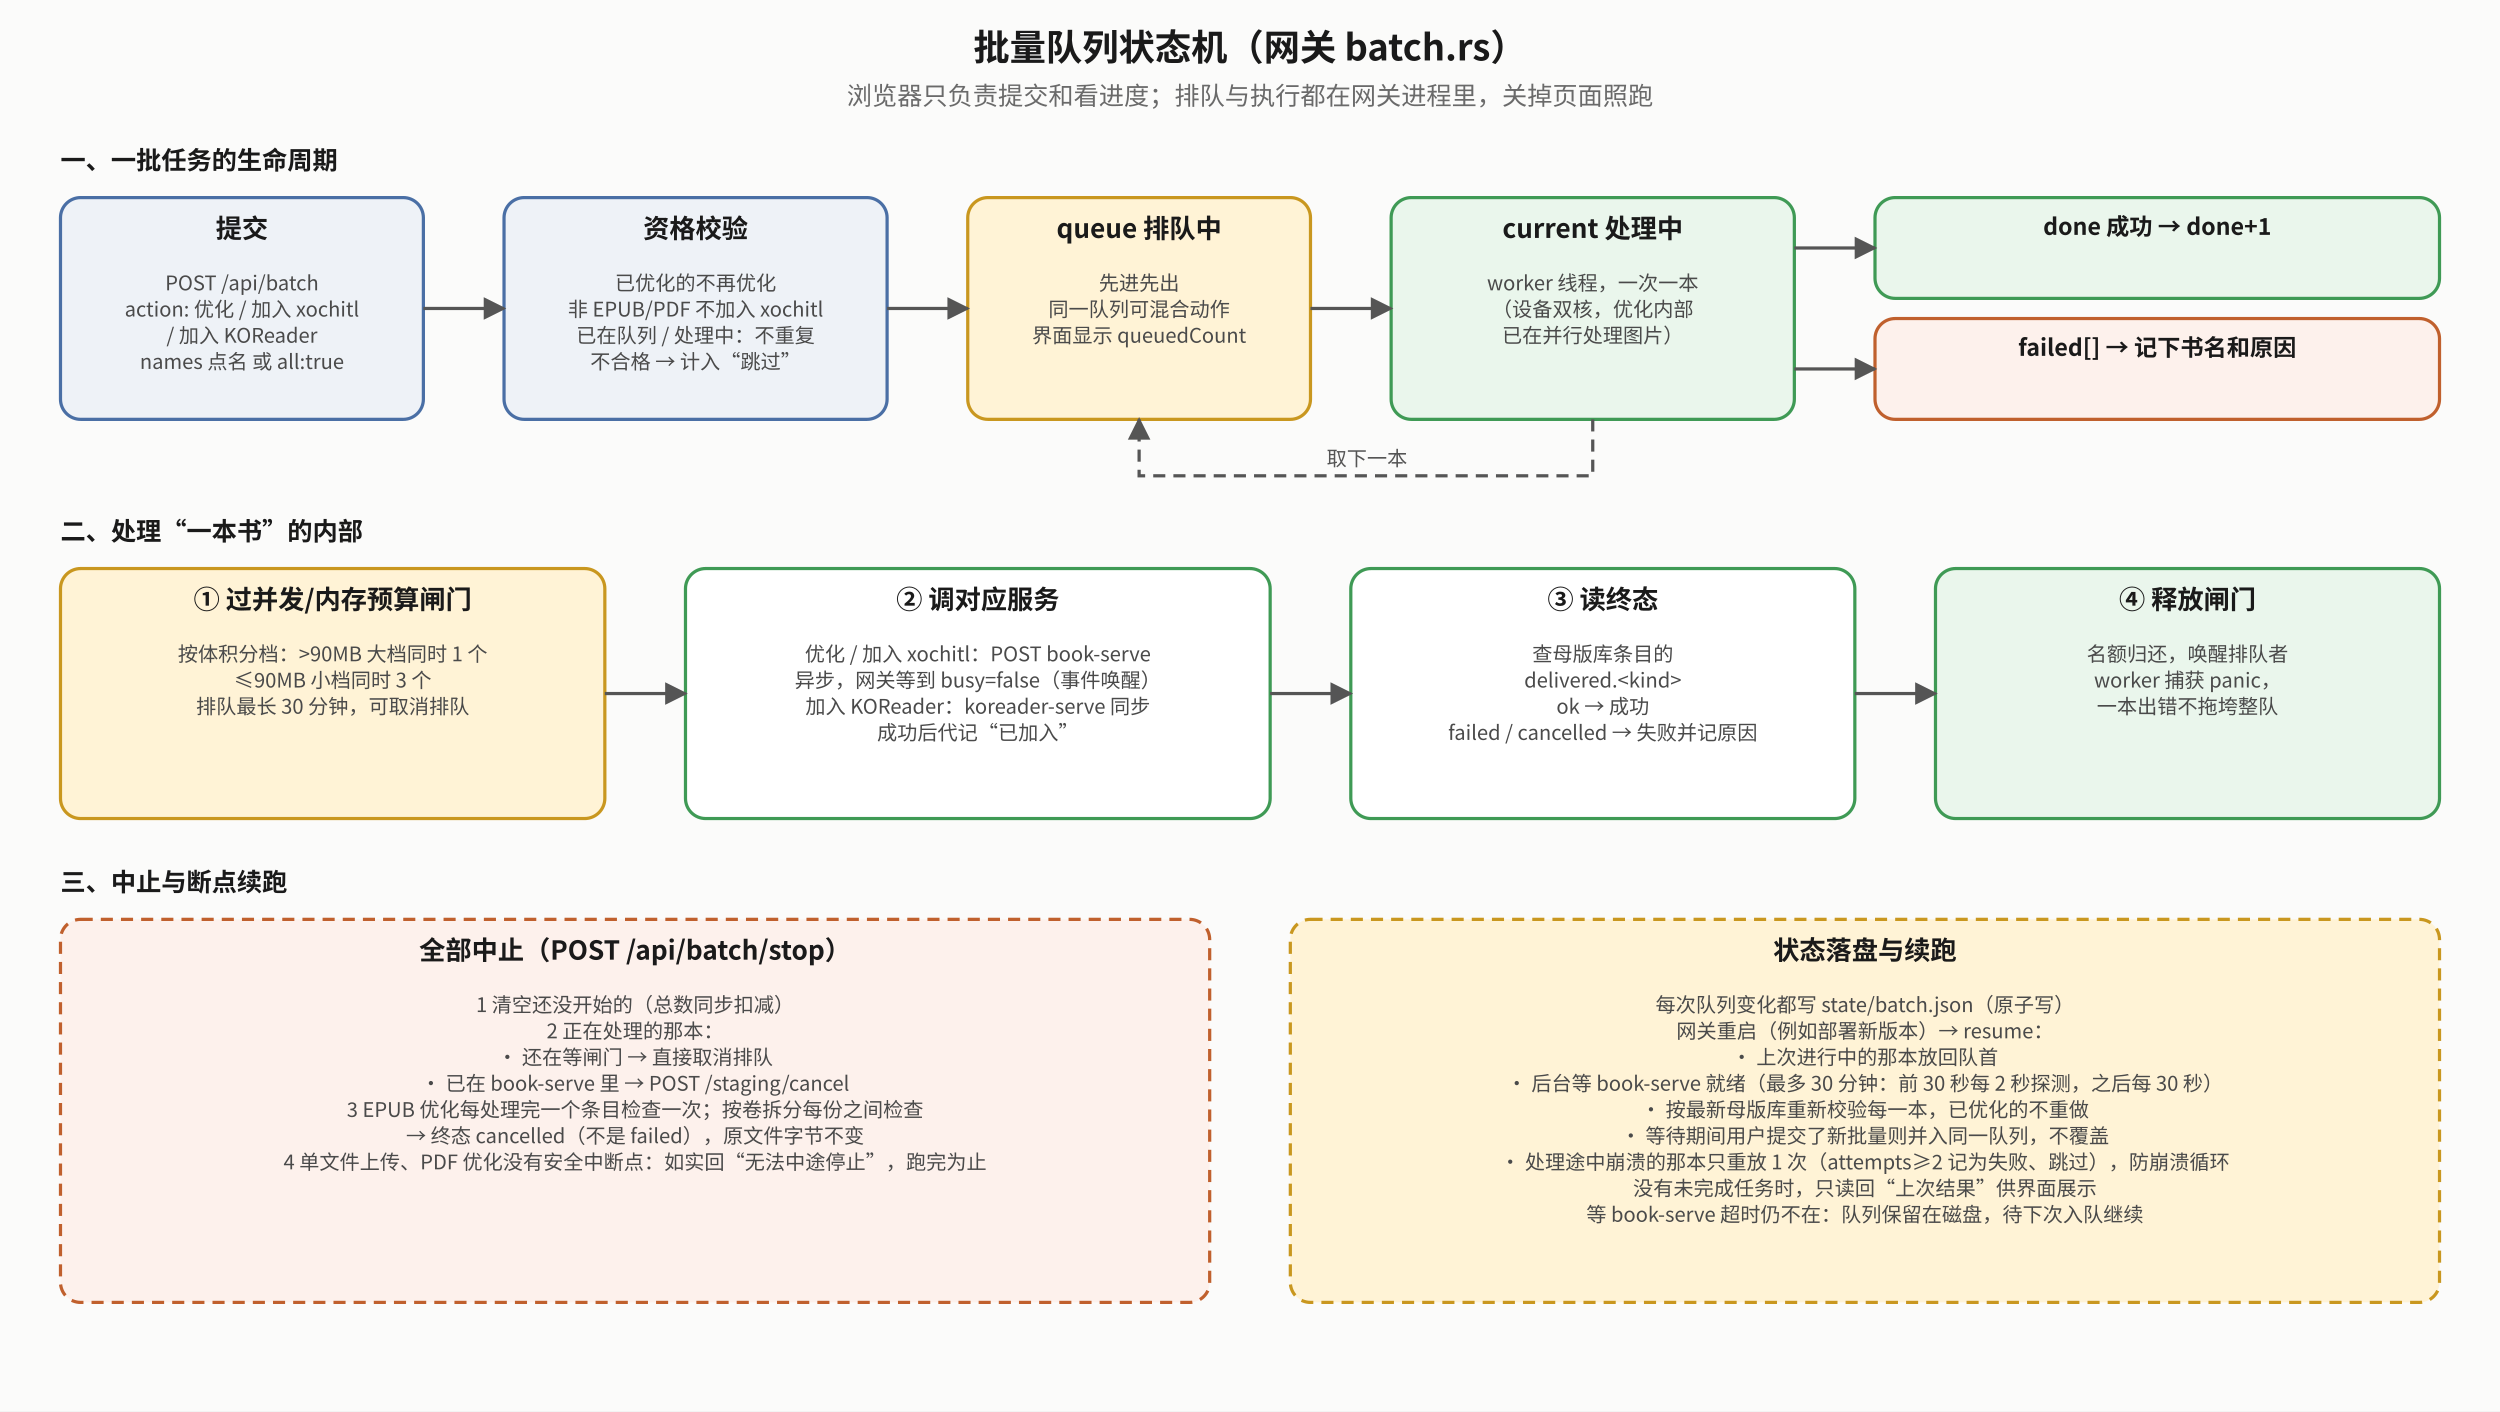
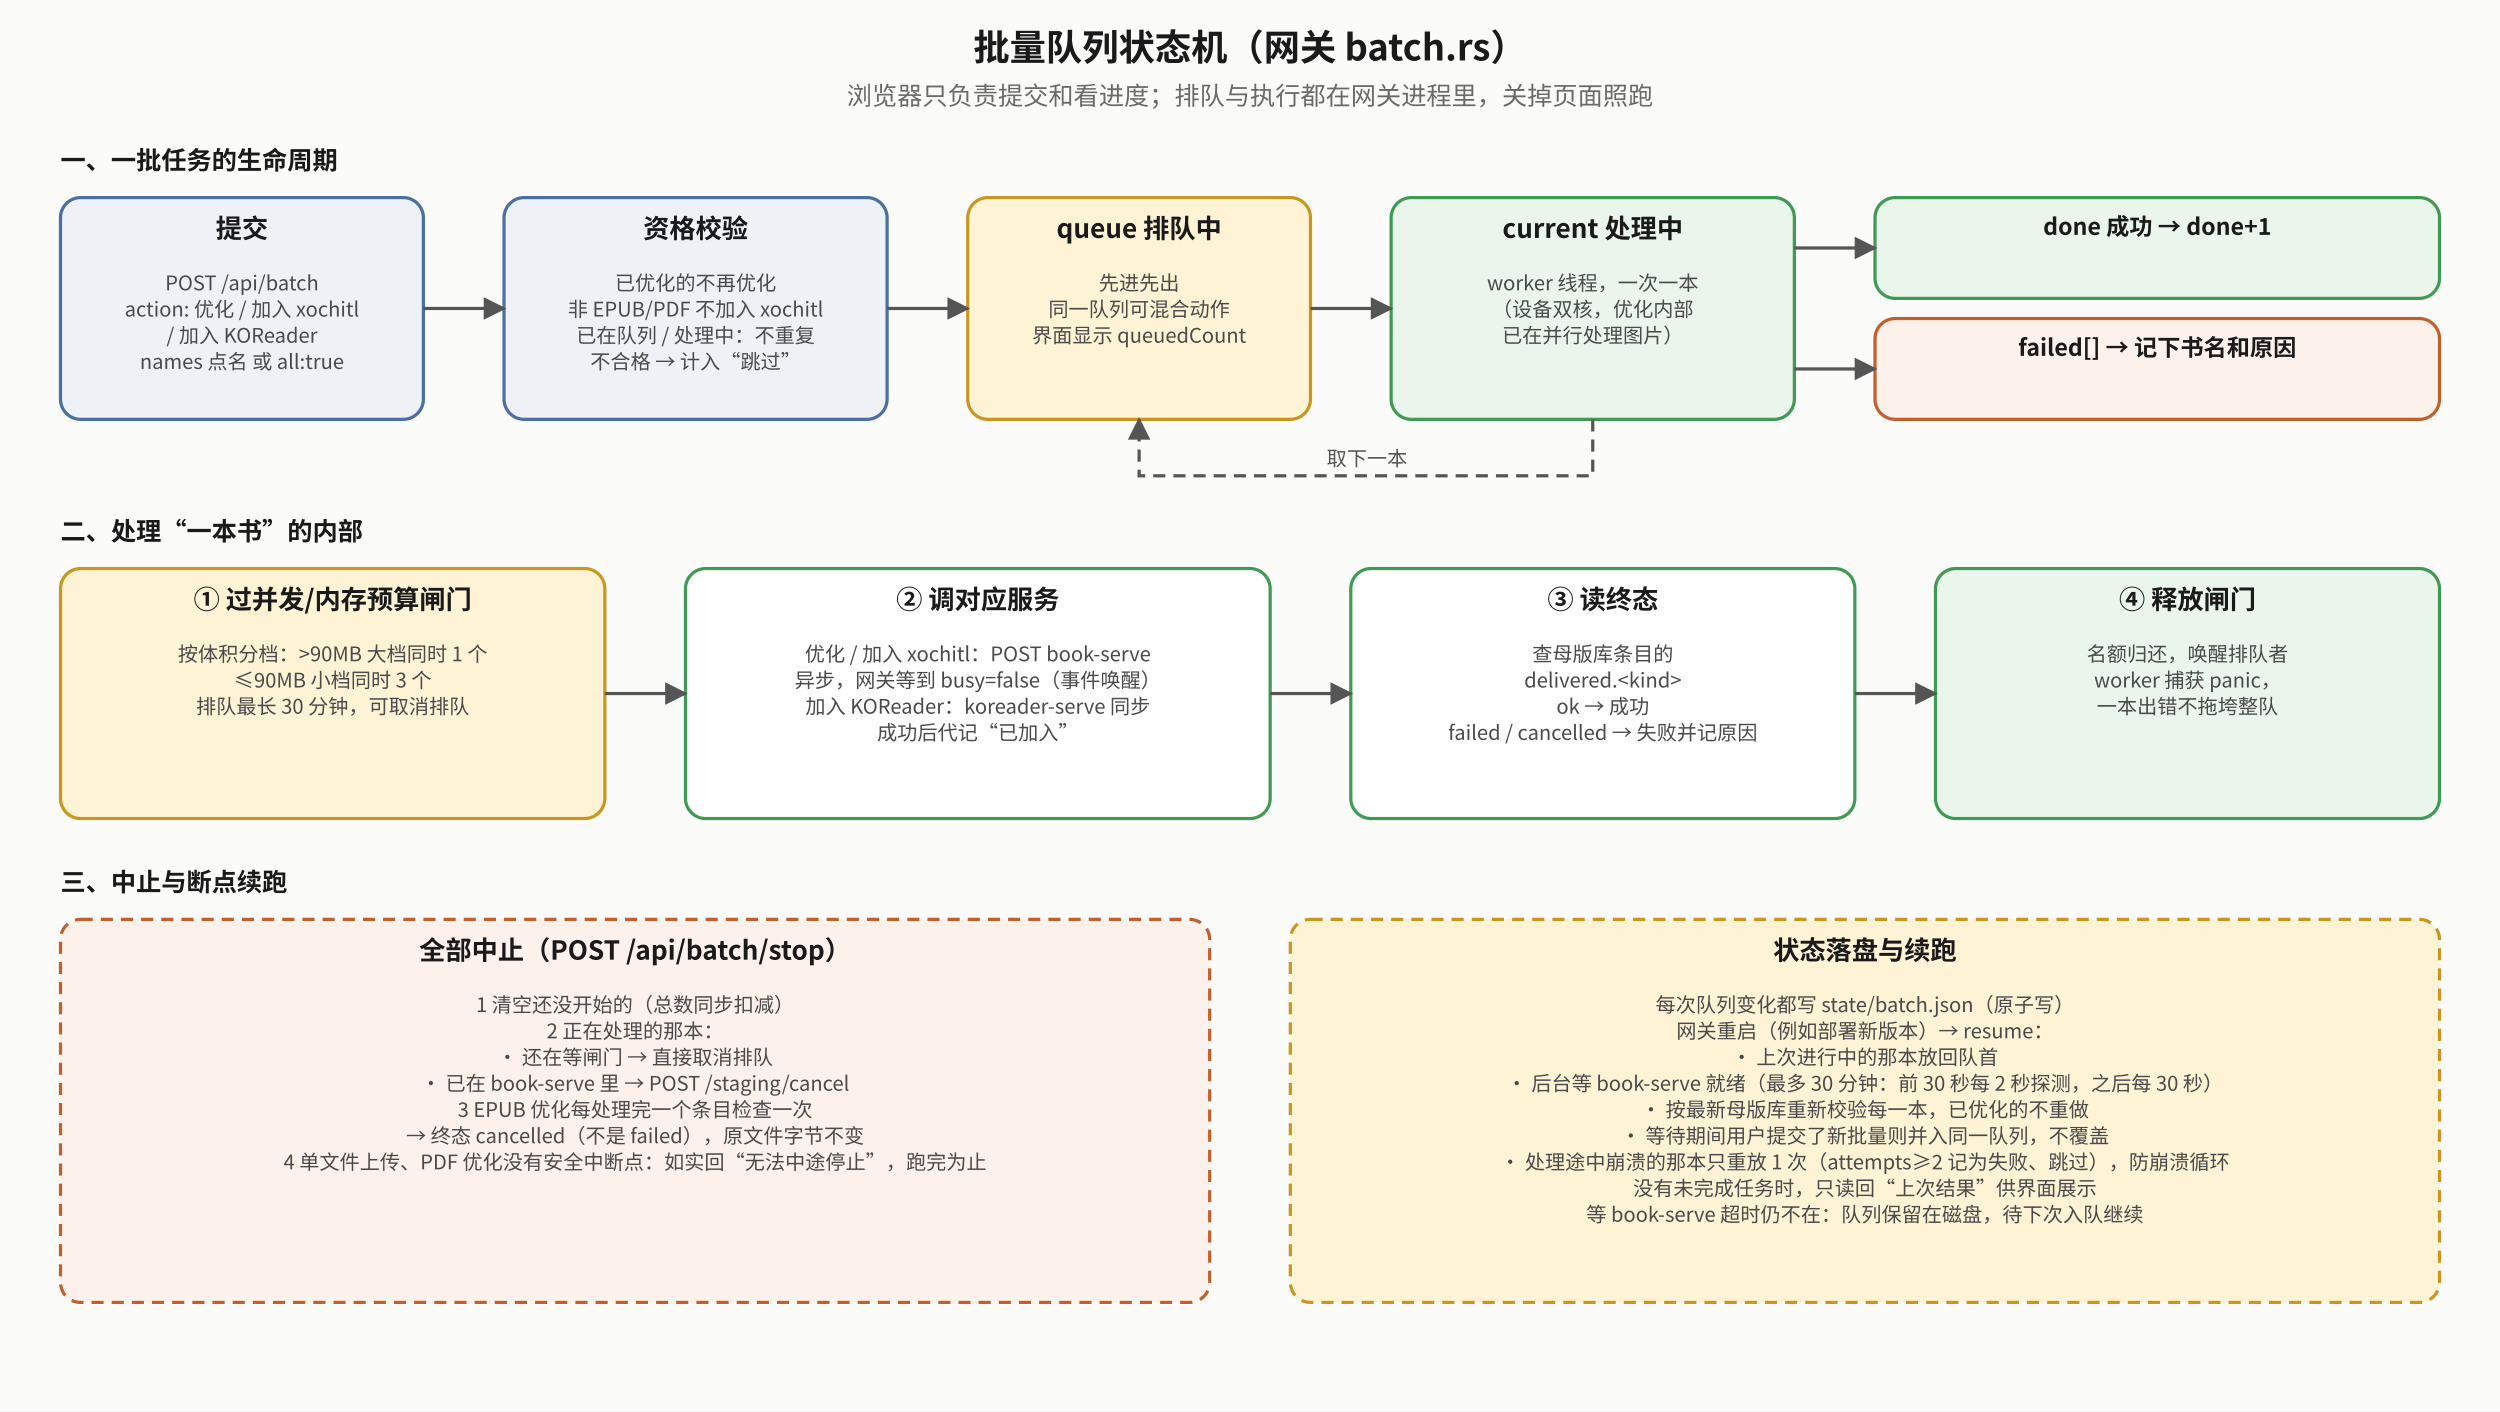
<svg xmlns="http://www.w3.org/2000/svg" viewBox="0 0 1240 700" font-family="Noto Sans CJK SC, sans-serif">
  <defs>
    <marker id="bq-a" viewBox="0 0 10 10" refX="9" refY="5" markerWidth="7" markerHeight="7" orient="auto-start-reverse">
      <path d="M0,0 L10,5 L0,10 z" fill="#555" />
    </marker>
    <marker id="bq-r" viewBox="0 0 10 10" refX="9" refY="5" markerWidth="7" markerHeight="7" orient="auto-start-reverse">
      <path d="M0,0 L10,5 L0,10 z" fill="#b0451f" />
    </marker>
    <marker id="bq-g" viewBox="0 0 10 10" refX="9" refY="5" markerWidth="7" markerHeight="7" orient="auto-start-reverse">
      <path d="M0,0 L10,5 L0,10 z" fill="#2f7d45" />
    </marker>
  </defs>
  <rect x="0" y="0" width="1240" height="700" fill="#fbfbfa" />
  <text x="620.0" y="30" text-anchor="middle" font-size="18" font-weight="bold" fill="#1a1a1a">批量队列状态机（网关 batch.rs）</text>
  <text x="620.0" y="52" text-anchor="middle" font-size="12.5" fill="#6a6a6a">浏览器只负责提交和看进度；排队与执行都在网关进程里，关掉页面照跑</text>
  <text x="30" y="84" text-anchor="start" font-size="12.5" font-weight="bold" fill="#1a1a1a">一、一批任务的生命周期</text>
  <rect x="30" y="98" width="180" height="110" rx="10" fill="#eef2f7" stroke="#4a6fa5" stroke-width="1.6" />
  <text x="120.0" y="118" text-anchor="middle" font-size="13" font-weight="bold" fill="#1a1a1a">提交</text>
  <text x="120.0" y="144" text-anchor="middle" font-size="10" fill="#4a4a4a">POST /api/batch</text>
  <text x="120.0" y="157" text-anchor="middle" font-size="10" fill="#4a4a4a">action: 优化 / 加入 xochitl</text>
  <text x="120.0" y="170" text-anchor="middle" font-size="10" fill="#4a4a4a">/ 加入 KOReader</text>
  <text x="120.0" y="183" text-anchor="middle" font-size="10" fill="#4a4a4a">names 点名 或 all:true</text>
  <rect x="250" y="98" width="190" height="110" rx="10" fill="#eef2f7" stroke="#4a6fa5" stroke-width="1.6" />
  <text x="345.0" y="118" text-anchor="middle" font-size="13" font-weight="bold" fill="#1a1a1a">资格校验</text>
  <text x="345.0" y="144" text-anchor="middle" font-size="10" fill="#4a4a4a">已优化的不再优化</text>
  <text x="345.0" y="157" text-anchor="middle" font-size="10" fill="#4a4a4a">非 EPUB/PDF 不加入 xochitl</text>
  <text x="345.0" y="170" text-anchor="middle" font-size="10" fill="#4a4a4a">已在队列 / 处理中：不重复</text>
  <text x="345.0" y="183" text-anchor="middle" font-size="10" fill="#4a4a4a">不合格 → 计入“跳过”</text>
  <rect x="480" y="98" width="170" height="110" rx="10" fill="#fff3d6" stroke="#c9971f" stroke-width="1.6" />
  <text x="565.0" y="118" text-anchor="middle" font-size="13" font-weight="bold" fill="#1a1a1a">queue 排队中</text>
  <text x="565.0" y="144" text-anchor="middle" font-size="10" fill="#4a4a4a">先进先出</text>
  <text x="565.0" y="157" text-anchor="middle" font-size="10" fill="#4a4a4a">同一队列可混合动作</text>
  <text x="565.0" y="170" text-anchor="middle" font-size="10" fill="#4a4a4a">界面显示 queuedCount</text>
  <rect x="690" y="98" width="200" height="110" rx="10" fill="#eaf6ec" stroke="#3f9a55" stroke-width="1.6" />
  <text x="790.0" y="118" text-anchor="middle" font-size="13" font-weight="bold" fill="#1a1a1a">current 处理中</text>
  <text x="790.0" y="144" text-anchor="middle" font-size="10" fill="#4a4a4a">worker 线程，一次一本</text>
  <text x="790.0" y="157" text-anchor="middle" font-size="10" fill="#4a4a4a">（设备双核，优化内部</text>
  <text x="790.0" y="170" text-anchor="middle" font-size="10" fill="#4a4a4a">已在并行处理图片）</text>
  <rect x="930" y="98" width="280" height="50" rx="10" fill="#eaf6ec" stroke="#3f9a55" stroke-width="1.6" />
  <text x="1070.0" y="116.5" text-anchor="middle" font-size="11.5" font-weight="bold" fill="#1a1a1a">done 成功  →  done+1</text>
  <rect x="930" y="158" width="280" height="50" rx="10" fill="#fdf1ec" stroke="#c0602d" stroke-width="1.6" />
  <text x="1070.0" y="176.5" text-anchor="middle" font-size="11.5" font-weight="bold" fill="#1a1a1a">failed[]  →  记下书名和原因</text>
  <polyline points="210,153 250,153" fill="none" stroke="#555" stroke-width="1.6" marker-end="url(#bq-a)" />
  <polyline points="440,153 480,153" fill="none" stroke="#555" stroke-width="1.6" marker-end="url(#bq-a)" />
  <polyline points="650,153 690,153" fill="none" stroke="#555" stroke-width="1.6" marker-end="url(#bq-a)" />
  <polyline points="890,123 930,123" fill="none" stroke="#555" stroke-width="1.6" marker-end="url(#bq-a)" />
  <polyline points="890,183 930,183" fill="none" stroke="#555" stroke-width="1.6" marker-end="url(#bq-a)" />
  <polyline points="790,208 790,236 565,236 565,208" fill="none" stroke="#555" stroke-width="1.6" stroke-dasharray="6 4" marker-end="url(#bq-a)" />
  <text x="678" y="231" text-anchor="middle" font-size="10" fill="#555">取下一本</text>
  <text x="30" y="268" text-anchor="start" font-size="12.5" font-weight="bold" fill="#1a1a1a">二、处理“一本书”的内部</text>
  <rect x="30" y="282" width="270" height="124" rx="10" fill="#fff3d6" stroke="#c9971f" stroke-width="1.6" />
  <text x="165.0" y="302" text-anchor="middle" font-size="13" font-weight="bold" fill="#1a1a1a">① 过并发/内存预算闸门</text>
  <text x="165.0" y="328" text-anchor="middle" font-size="10" fill="#4a4a4a">按体积分档：&gt;90MB 大档同时 1 个</text>
  <text x="165.0" y="341" text-anchor="middle" font-size="10" fill="#4a4a4a">≤90MB 小档同时 3 个</text>
  <text x="165.0" y="354" text-anchor="middle" font-size="10" fill="#4a4a4a">排队最长 30 分钟，可取消排队</text>
  <rect x="340" y="282" width="290" height="124" rx="10" fill="#ffffff" stroke="#3f9a55" stroke-width="1.6" />
  <text x="485.0" y="302" text-anchor="middle" font-size="13" font-weight="bold" fill="#1a1a1a">② 调对应服务</text>
  <text x="485.0" y="328" text-anchor="middle" font-size="10" fill="#4a4a4a">优化 / 加入 xochitl：POST book-serve</text>
  <text x="485.0" y="341" text-anchor="middle" font-size="10" fill="#4a4a4a">  异步，网关等到 busy=false（事件唤醒）</text>
  <text x="485.0" y="354" text-anchor="middle" font-size="10" fill="#4a4a4a">加入 KOReader：koreader-serve 同步</text>
  <text x="485.0" y="367" text-anchor="middle" font-size="10" fill="#4a4a4a">  成功后代记“已加入”</text>
  <rect x="670" y="282" width="250" height="124" rx="10" fill="#ffffff" stroke="#3f9a55" stroke-width="1.6" />
  <text x="795.0" y="302" text-anchor="middle" font-size="13" font-weight="bold" fill="#1a1a1a">③ 读终态</text>
  <text x="795.0" y="328" text-anchor="middle" font-size="10" fill="#4a4a4a">查母版库条目的</text>
  <text x="795.0" y="341" text-anchor="middle" font-size="10" fill="#4a4a4a">delivered.&lt;kind&gt;</text>
  <text x="795.0" y="354" text-anchor="middle" font-size="10" fill="#4a4a4a">ok → 成功</text>
  <text x="795.0" y="367" text-anchor="middle" font-size="10" fill="#4a4a4a">failed / cancelled → 失败并记原因</text>
  <rect x="960" y="282" width="250" height="124" rx="10" fill="#eaf6ec" stroke="#3f9a55" stroke-width="1.6" />
  <text x="1085.0" y="302" text-anchor="middle" font-size="13" font-weight="bold" fill="#1a1a1a">④ 释放闸门</text>
  <text x="1085.0" y="328" text-anchor="middle" font-size="10" fill="#4a4a4a">名额归还，唤醒排队者</text>
  <text x="1085.0" y="341" text-anchor="middle" font-size="10" fill="#4a4a4a">worker 捕获 panic，</text>
  <text x="1085.0" y="354" text-anchor="middle" font-size="10" fill="#4a4a4a">一本出错不拖垮整队</text>
  <polyline points="300,344 340,344" fill="none" stroke="#555" stroke-width="1.6" marker-end="url(#bq-a)" />
  <polyline points="630,344 670,344" fill="none" stroke="#555" stroke-width="1.6" marker-end="url(#bq-a)" />
  <polyline points="920,344 960,344" fill="none" stroke="#555" stroke-width="1.6" marker-end="url(#bq-a)" />
  <text x="30" y="442" text-anchor="start" font-size="12.5" font-weight="bold" fill="#1a1a1a">三、中止与断点续跑</text>
  <rect x="30" y="456" width="570" height="190" rx="10" fill="#fdf1ec" stroke="#c0602d" stroke-width="1.6" stroke-dasharray="6 4" />
  <text x="315.0" y="476" text-anchor="middle" font-size="13" font-weight="bold" fill="#1a1a1a">全部中止（POST /api/batch/stop）</text>
  <text x="315.0" y="502" text-anchor="middle" font-size="10" fill="#4a4a4a">1  清空还没开始的（总数同步扣减）</text>
  <text x="315.0" y="515" text-anchor="middle" font-size="10" fill="#4a4a4a">2  正在处理的那本：</text>
  <text x="315.0" y="528" text-anchor="middle" font-size="10" fill="#4a4a4a">   · 还在等闸门 → 直接取消排队</text>
  <text x="315.0" y="541" text-anchor="middle" font-size="10" fill="#4a4a4a">   · 已在 book-serve 里 → POST /staging/cancel</text>
-   <text x="315.0" y="554" text-anchor="middle" font-size="10" fill="#4a4a4a">3  EPUB 优化每处理完一个条目检查一次；按卷拆分每份之间检查</text>
+   <text x="315.0" y="554" text-anchor="middle" font-size="10" fill="#4a4a4a">3  EPUB 优化每处理完一个条目检查一次</text>
  <text x="315.0" y="567" text-anchor="middle" font-size="10" fill="#4a4a4a">   → 终态 cancelled（不是 failed），原文件字节不变</text>
  <text x="315.0" y="580" text-anchor="middle" font-size="10" fill="#4a4a4a">4  单文件上传、PDF 优化没有安全中断点：如实回“无法中途停止”，跑完为止</text>
  <rect x="640" y="456" width="570" height="190" rx="10" fill="#fff3d6" stroke="#c9971f" stroke-width="1.6" stroke-dasharray="6 4" />
  <text x="925.0" y="476" text-anchor="middle" font-size="13" font-weight="bold" fill="#1a1a1a">状态落盘与续跑</text>
  <text x="925.0" y="502" text-anchor="middle" font-size="10" fill="#4a4a4a">每次队列变化都写 state/batch.json（原子写）</text>
  <text x="925.0" y="515" text-anchor="middle" font-size="10" fill="#4a4a4a">网关重启（例如部署新版本）→ resume：</text>
  <text x="925.0" y="528" text-anchor="middle" font-size="10" fill="#4a4a4a">  · 上次进行中的那本放回队首</text>
  <text x="925.0" y="541" text-anchor="middle" font-size="10" fill="#4a4a4a">  · 后台等 book-serve 就绪（最多 30 分钟：前 30 秒每 2 秒探测，之后每 30 秒）</text>
  <text x="925.0" y="554" text-anchor="middle" font-size="10" fill="#4a4a4a">  · 按最新母版库重新校验每一本，已优化的不重做</text>
  <text x="925.0" y="567" text-anchor="middle" font-size="10" fill="#4a4a4a">  · 等待期间用户提交了新批量则并入同一队列，不覆盖</text>
  <text x="925.0" y="580" text-anchor="middle" font-size="10" fill="#4a4a4a">  · 处理途中崩溃的那本只重放 1 次（attempts≥2 记为失败、跳过），防崩溃循环</text>
  <text x="925.0" y="593" text-anchor="middle" font-size="10" fill="#4a4a4a">没有未完成任务时，只读回“上次结果”供界面展示</text>
  <text x="925.0" y="606" text-anchor="middle" font-size="10" fill="#4a4a4a">等 book-serve 超时仍不在：队列保留在磁盘，待下次入队继续</text>
</svg>
